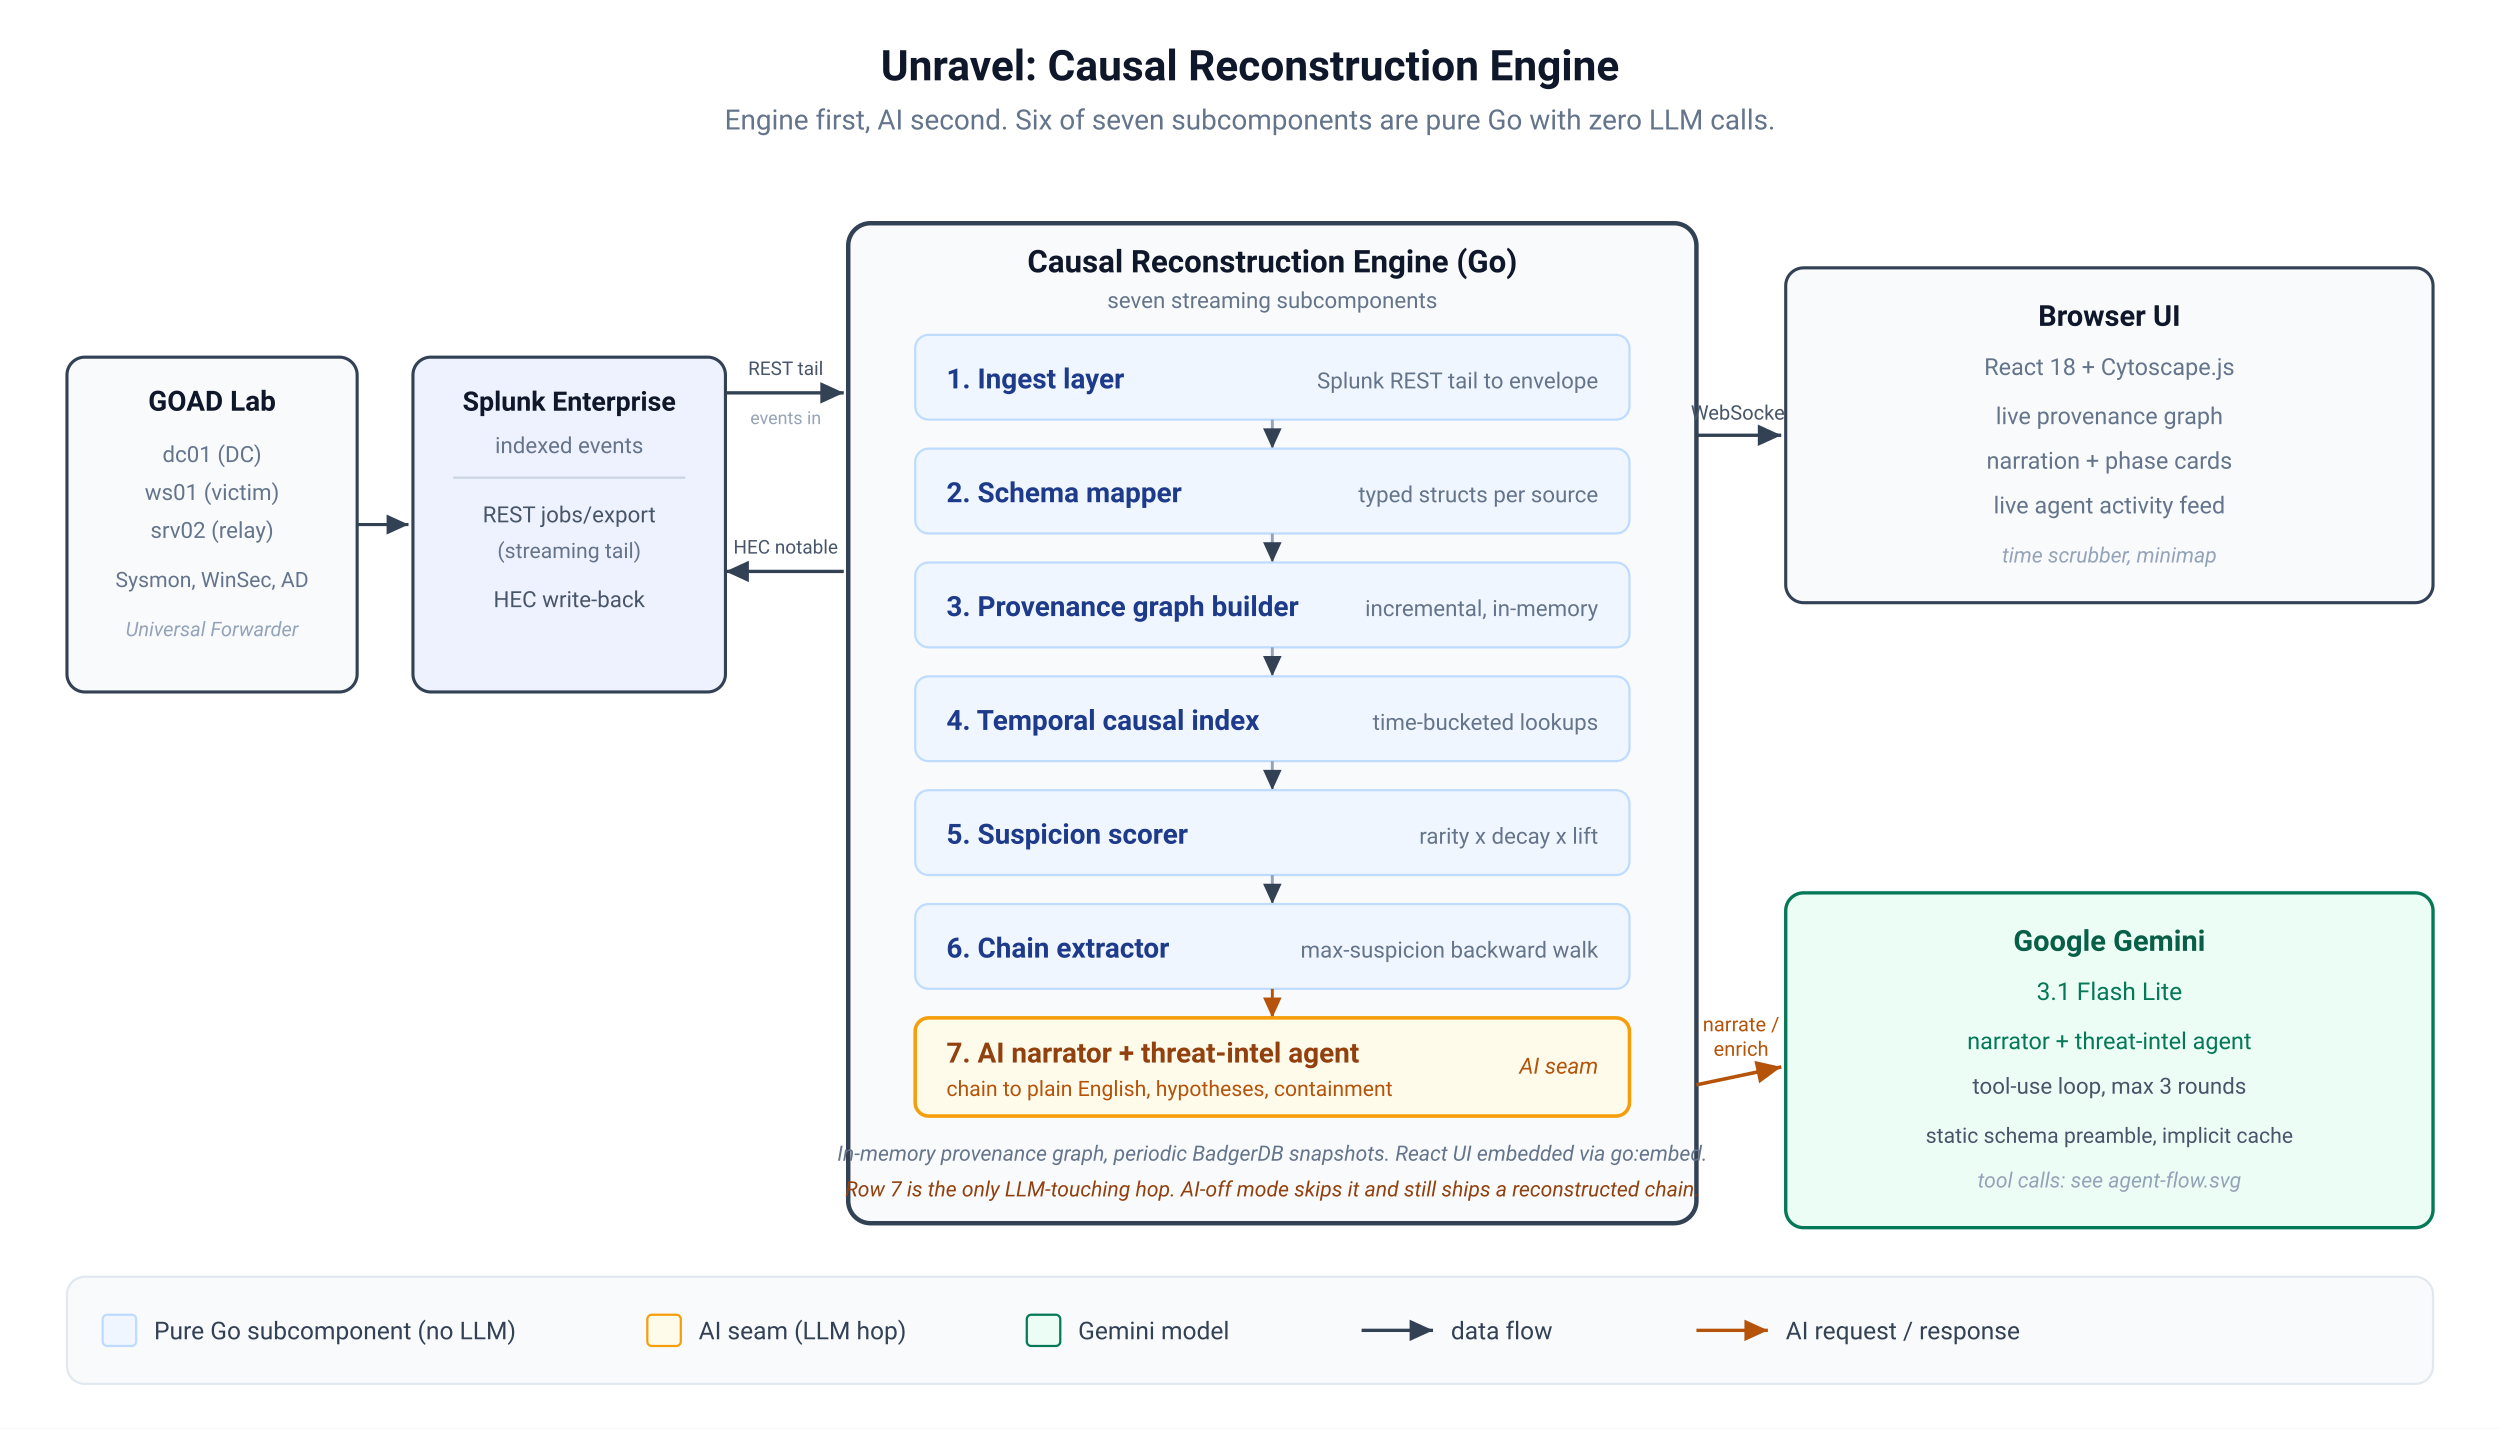
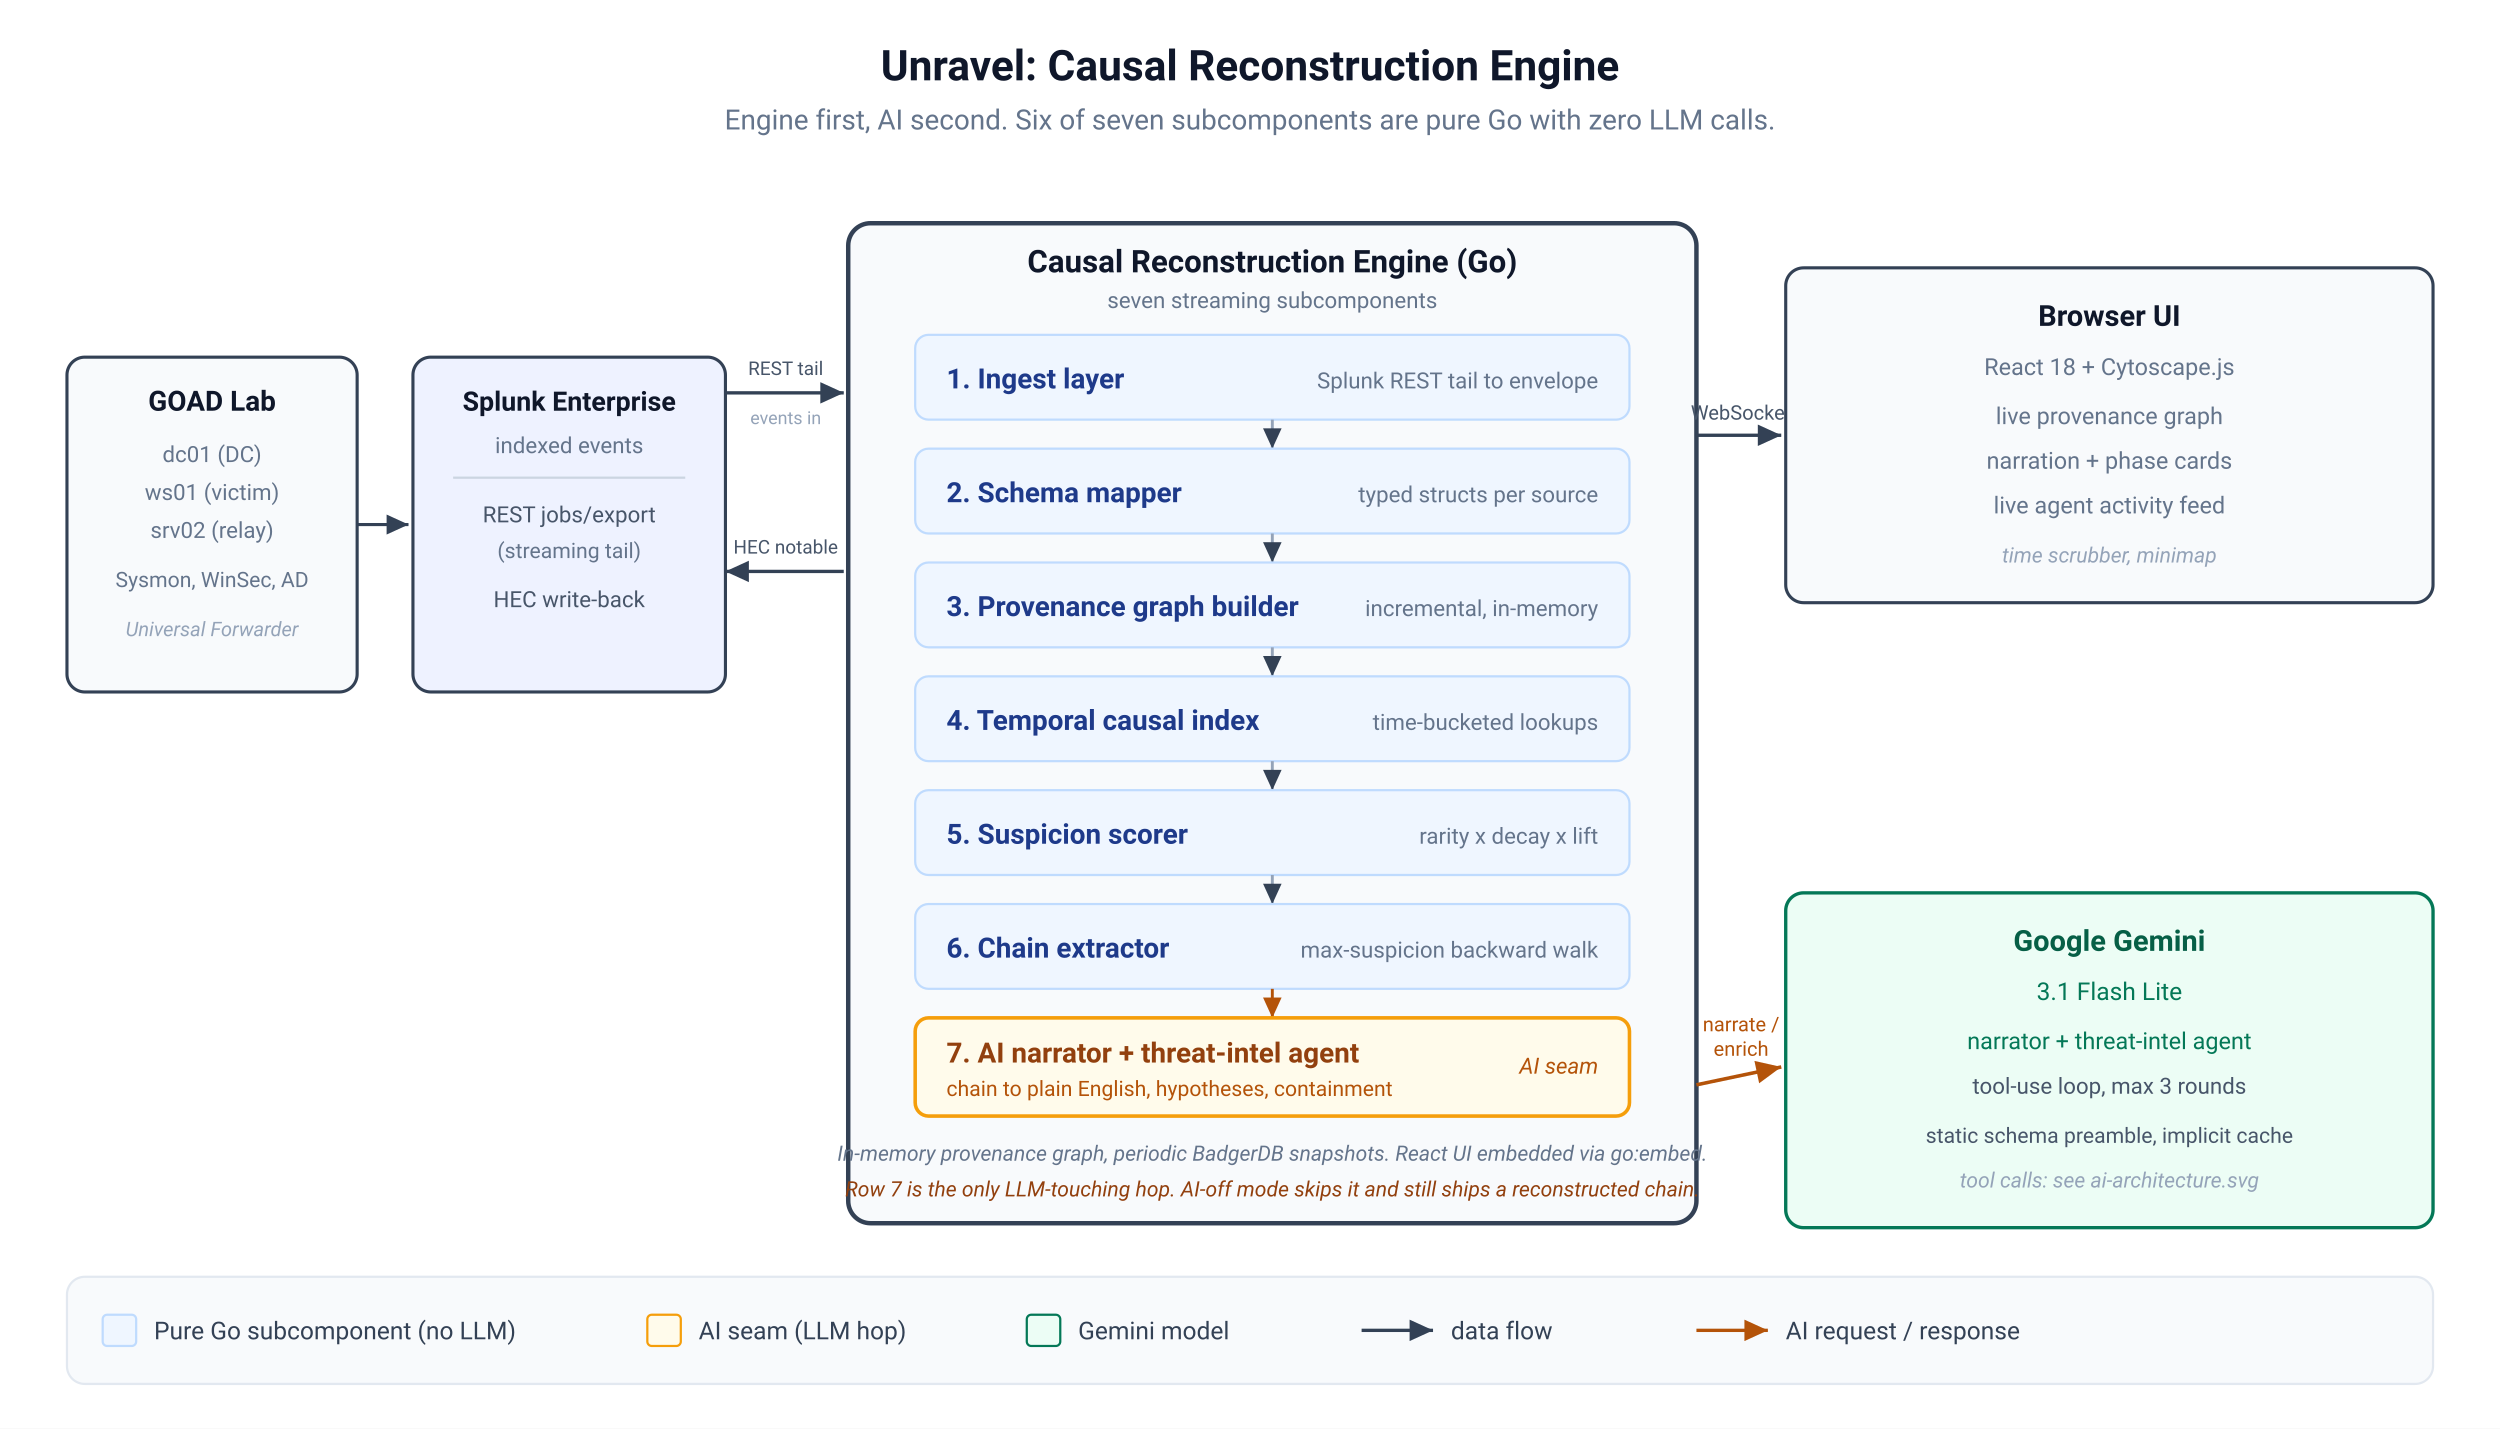
<svg xmlns="http://www.w3.org/2000/svg" viewBox="0 0 1120 640" width="1120" height="640" font-family="-apple-system, BlinkMacSystemFont, 'Segoe UI', Roboto, sans-serif">
  <defs>
    <marker id="arr" markerWidth="9" markerHeight="9" refX="7" refY="3.2" orient="auto">
      <path d="M0 0 L7 3.2 L0 6.4 Z" fill="#334155" />
    </marker>
    <marker id="arrA" markerWidth="9" markerHeight="9" refX="7" refY="3.2" orient="auto">
      <path d="M0 0 L7 3.2 L0 6.4 Z" fill="#b45309" />
    </marker>
  </defs>
  <rect width="1120" height="640" fill="#ffffff" />
  <text x="560" y="36" text-anchor="middle" font-size="19" font-weight="700" fill="#0f172a">Unravel: Causal Reconstruction Engine</text>
  <text x="560" y="58" text-anchor="middle" font-size="12.5" fill="#64748b">Engine first, AI second. Six of seven subcomponents are pure Go with zero LLM calls.</text>
  <rect x="30" y="160" width="130" height="150" rx="8" fill="#f8fafc" stroke="#334155" stroke-width="1.4" />
  <text x="95" y="184" text-anchor="middle" font-size="12.5" font-weight="600" fill="#0f172a">GOAD Lab</text>
  <text x="95" y="207" text-anchor="middle" font-size="10" fill="#64748b">dc01 (DC)</text>
  <text x="95" y="224" text-anchor="middle" font-size="10" fill="#64748b">ws01 (victim)</text>
  <text x="95" y="241" text-anchor="middle" font-size="10" fill="#64748b">srv02 (relay)</text>
  <text x="95" y="263" text-anchor="middle" font-size="9.5" fill="#64748b">Sysmon, WinSec, AD</text>
  <text x="95" y="285" text-anchor="middle" font-size="9" font-style="italic" fill="#94a3b8">Universal Forwarder</text>
  <line x1="160" y1="235" x2="183" y2="235" stroke="#334155" stroke-width="1.4" marker-end="url(#arr)" />
  <rect x="185" y="160" width="140" height="150" rx="8" fill="#eef2ff" stroke="#334155" stroke-width="1.4" />
  <text x="255" y="184" text-anchor="middle" font-size="12" font-weight="700" fill="#0f172a">Splunk Enterprise</text>
  <text x="255" y="203" text-anchor="middle" font-size="10" fill="#64748b">indexed events</text>
  <line x1="203" y1="214" x2="307" y2="214" stroke="#cbd5e1" stroke-width="1" />
  <text x="255" y="234" text-anchor="middle" font-size="10" fill="#475569">REST jobs/export</text>
  <text x="255" y="250" text-anchor="middle" font-size="9.5" fill="#64748b">(streaming tail)</text>
  <text x="255" y="272" text-anchor="middle" font-size="10" fill="#475569">HEC write-back</text>
  <text x="352" y="168" text-anchor="middle" font-size="8.5" fill="#475569">REST tail</text>
  <line x1="325" y1="176" x2="378" y2="176" stroke="#334155" stroke-width="1.5" marker-end="url(#arr)" />
  <text x="352" y="190" text-anchor="middle" font-size="8" fill="#94a3b8">events in</text>
  <text x="352" y="248" text-anchor="middle" font-size="8.5" fill="#475569">HEC notable</text>
  <line x1="378" y1="256" x2="325" y2="256" stroke="#334155" stroke-width="1.5" marker-end="url(#arr)" />
  <rect x="380" y="100" width="380" height="448" rx="10" fill="#f8fafc" stroke="#334155" stroke-width="2" />
  <text x="570" y="122" text-anchor="middle" font-size="14" font-weight="700" fill="#0f172a">Causal Reconstruction Engine (Go)</text>
  <text x="570" y="138" text-anchor="middle" font-size="10" fill="#64748b">seven streaming subcomponents</text>
  <rect x="410" y="150" width="320" height="38" rx="6" fill="#eff6ff" stroke="#bfdbfe" stroke-width="1" />
  <text x="424" y="174" font-size="12.5" font-weight="600" fill="#1e3a8a">1. Ingest layer</text>
  <text x="716" y="174" text-anchor="end" font-size="10" fill="#64748b">Splunk REST tail to envelope</text>
  <line x1="570" y1="188" x2="570" y2="201" stroke="#94a3b8" stroke-width="1.3" marker-end="url(#arr)" />
  <rect x="410" y="201" width="320" height="38" rx="6" fill="#eff6ff" stroke="#bfdbfe" stroke-width="1" />
  <text x="424" y="225" font-size="12.5" font-weight="600" fill="#1e3a8a">2. Schema mapper</text>
  <text x="716" y="225" text-anchor="end" font-size="10" fill="#64748b">typed structs per source</text>
  <line x1="570" y1="239" x2="570" y2="252" stroke="#94a3b8" stroke-width="1.3" marker-end="url(#arr)" />
  <rect x="410" y="252" width="320" height="38" rx="6" fill="#eff6ff" stroke="#bfdbfe" stroke-width="1" />
  <text x="424" y="276" font-size="12.5" font-weight="600" fill="#1e3a8a">3. Provenance graph builder</text>
  <text x="716" y="276" text-anchor="end" font-size="10" fill="#64748b">incremental, in-memory</text>
  <line x1="570" y1="290" x2="570" y2="303" stroke="#94a3b8" stroke-width="1.3" marker-end="url(#arr)" />
  <rect x="410" y="303" width="320" height="38" rx="6" fill="#eff6ff" stroke="#bfdbfe" stroke-width="1" />
  <text x="424" y="327" font-size="12.5" font-weight="600" fill="#1e3a8a">4. Temporal causal index</text>
  <text x="716" y="327" text-anchor="end" font-size="10" fill="#64748b">time-bucketed lookups</text>
  <line x1="570" y1="341" x2="570" y2="354" stroke="#94a3b8" stroke-width="1.3" marker-end="url(#arr)" />
  <rect x="410" y="354" width="320" height="38" rx="6" fill="#eff6ff" stroke="#bfdbfe" stroke-width="1" />
  <text x="424" y="378" font-size="12.5" font-weight="600" fill="#1e3a8a">5. Suspicion scorer</text>
  <text x="716" y="378" text-anchor="end" font-size="10" fill="#64748b">rarity x decay x lift</text>
  <line x1="570" y1="392" x2="570" y2="405" stroke="#94a3b8" stroke-width="1.3" marker-end="url(#arr)" />
  <rect x="410" y="405" width="320" height="38" rx="6" fill="#eff6ff" stroke="#bfdbfe" stroke-width="1" />
  <text x="424" y="429" font-size="12.5" font-weight="600" fill="#1e3a8a">6. Chain extractor</text>
  <text x="716" y="429" text-anchor="end" font-size="10" fill="#64748b">max-suspicion backward walk</text>
  <line x1="570" y1="443" x2="570" y2="456" stroke="#b45309" stroke-width="1.3" marker-end="url(#arrA)" />
  <rect x="410" y="456" width="320" height="44" rx="6" fill="#fffbeb" stroke="#f59e0b" stroke-width="1.6" />
  <text x="424" y="476" font-size="12.5" font-weight="700" fill="#92400e">7. AI narrator + threat-intel agent</text>
  <text x="424" y="491" font-size="9.5" fill="#b45309">chain to plain English, hypotheses, containment</text>
  <text x="716" y="481" text-anchor="end" font-size="10" font-style="italic" fill="#b45309">AI seam</text>
  <text x="570" y="520" text-anchor="middle" font-size="9.5" font-style="italic" fill="#64748b">In-memory provenance graph, periodic BadgerDB snapshots. React UI embedded via go:embed.</text>
  <text x="570" y="536" text-anchor="middle" font-size="9.5" font-style="italic" fill="#92400e">Row 7 is the only LLM-touching hop. AI-off mode skips it and still ships a reconstructed chain.</text>
  <text x="780" y="188" text-anchor="middle" font-size="9" fill="#475569">WebSocket</text>
  <line x1="760" y1="195" x2="798" y2="195" stroke="#334155" stroke-width="1.5" marker-end="url(#arr)" />
  <rect x="800" y="120" width="290" height="150" rx="8" fill="#f8fafc" stroke="#334155" stroke-width="1.4" />
  <text x="945" y="146" text-anchor="middle" font-size="13" font-weight="600" fill="#0f172a">Browser UI</text>
  <text x="945" y="168" text-anchor="middle" font-size="10.5" fill="#64748b">React 18 + Cytoscape.js</text>
  <text x="945" y="190" text-anchor="middle" font-size="10.5" fill="#64748b">live provenance graph</text>
  <text x="945" y="210" text-anchor="middle" font-size="10.5" fill="#64748b">narration + phase cards</text>
  <text x="945" y="230" text-anchor="middle" font-size="10.5" fill="#64748b">live agent activity feed</text>
  <text x="945" y="252" text-anchor="middle" font-size="9.5" font-style="italic" fill="#94a3b8">time scrubber, minimap</text>
  <text x="780" y="462" text-anchor="middle" font-size="9" fill="#b45309">narrate /</text>
  <text x="780" y="473" text-anchor="middle" font-size="9" fill="#b45309">enrich</text>
  <line x1="760" y1="486" x2="798" y2="478" stroke="#b45309" stroke-width="1.6" marker-end="url(#arrA)" />
  <rect x="800" y="400" width="290" height="150" rx="8" fill="#ecfdf5" stroke="#047857" stroke-width="1.5" />
  <text x="945" y="426" text-anchor="middle" font-size="13" font-weight="700" fill="#065f46">Google Gemini</text>
  <text x="945" y="448" text-anchor="middle" font-size="11" fill="#047857">3.1 Flash Lite</text>
  <text x="945" y="470" text-anchor="middle" font-size="10.5" fill="#047857">narrator + threat-intel agent</text>
  <text x="945" y="490" text-anchor="middle" font-size="10" fill="#475569">tool-use loop, max 3 rounds</text>
  <text x="945" y="512" text-anchor="middle" font-size="9.5" fill="#475569">static schema preamble, implicit cache</text>
-   <text x="945" y="532" text-anchor="middle" font-size="9.5" font-style="italic" fill="#94a3b8">tool calls: see agent-flow.svg</text>
+   <text x="945" y="532" text-anchor="middle" font-size="9.5" font-style="italic" fill="#94a3b8">tool calls: see ai-architecture.svg</text>
  <rect x="30" y="572" width="1060" height="48" rx="8" fill="#f8fafc" stroke="#e2e8f0" stroke-width="1" />
  <rect x="46" y="589" width="15" height="14" rx="2" fill="#eff6ff" stroke="#bfdbfe" />
  <text x="69" y="600" font-size="11" fill="#334155">Pure Go subcomponent (no LLM)</text>
  <rect x="290" y="589" width="15" height="14" rx="2" fill="#fffbeb" stroke="#f59e0b" />
  <text x="313" y="600" font-size="11" fill="#334155">AI seam (LLM hop)</text>
  <rect x="460" y="589" width="15" height="14" rx="2" fill="#ecfdf5" stroke="#047857" />
  <text x="483" y="600" font-size="11" fill="#334155">Gemini model</text>
  <line x1="610" y1="596" x2="642" y2="596" stroke="#334155" stroke-width="1.5" marker-end="url(#arr)" />
  <text x="650" y="600" font-size="11" fill="#334155">data flow</text>
  <line x1="760" y1="596" x2="792" y2="596" stroke="#b45309" stroke-width="1.5" marker-end="url(#arrA)" />
  <text x="800" y="600" font-size="11" fill="#334155">AI request / response</text>
</svg>
